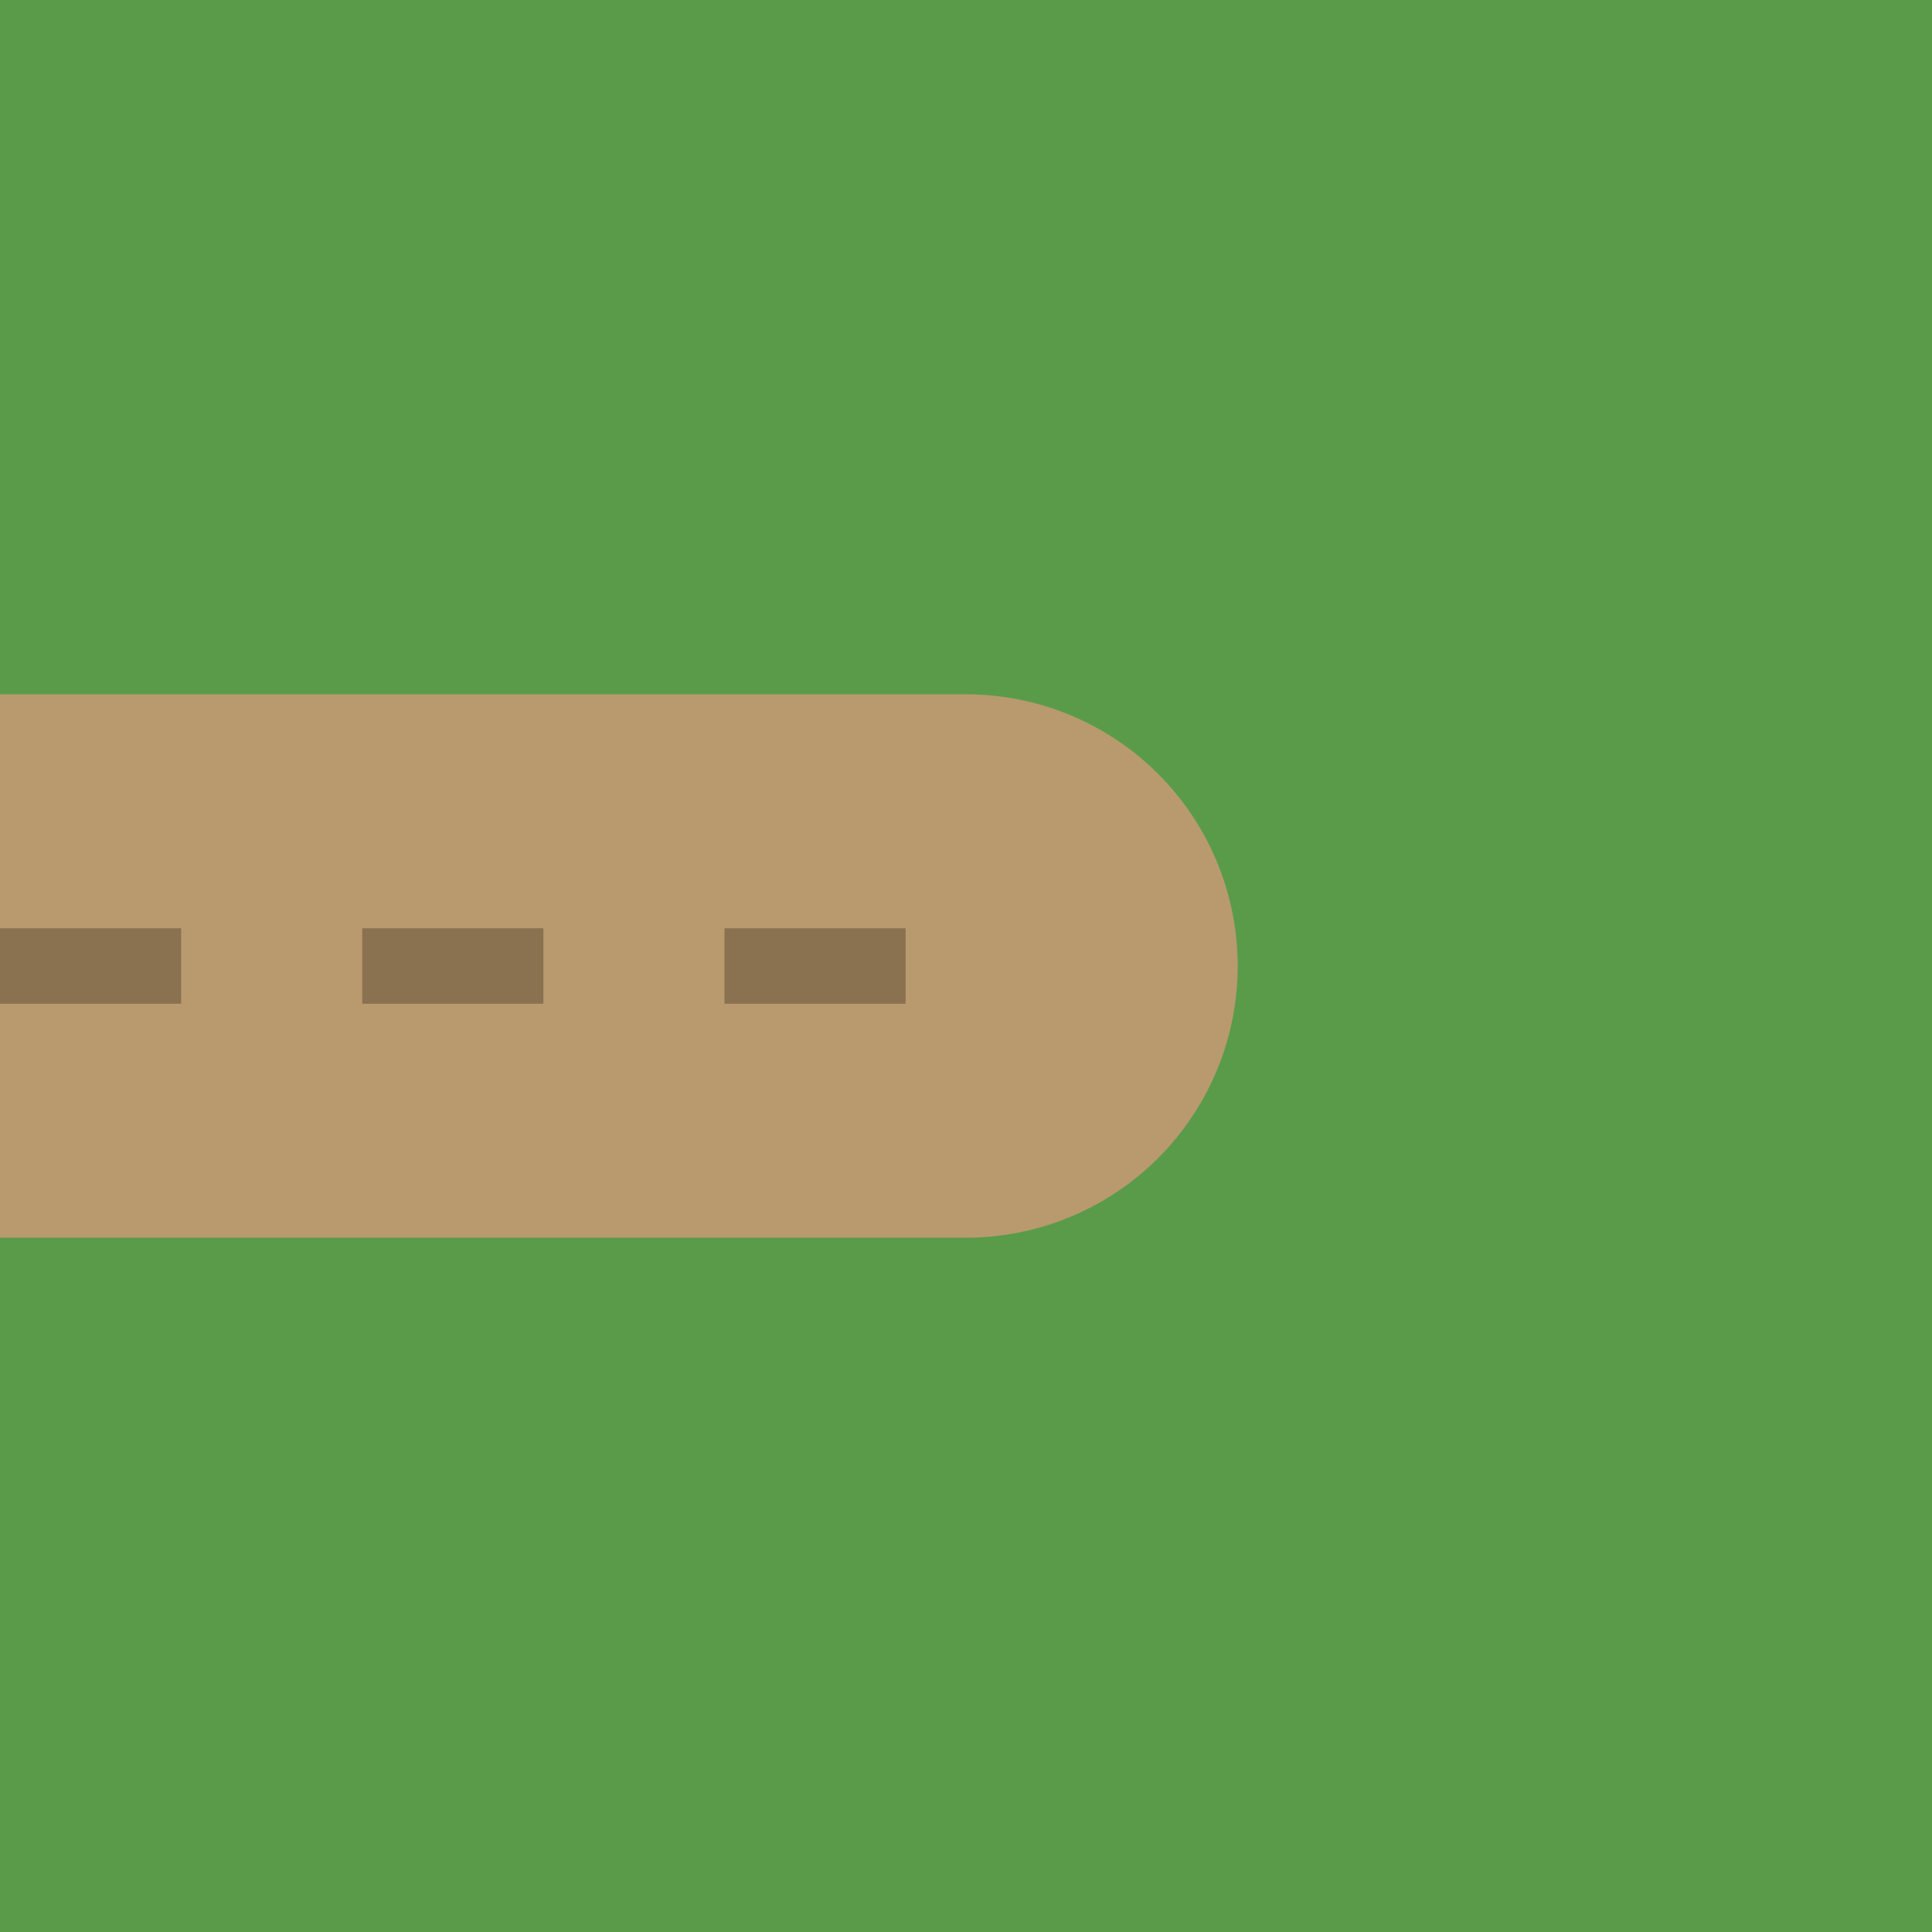
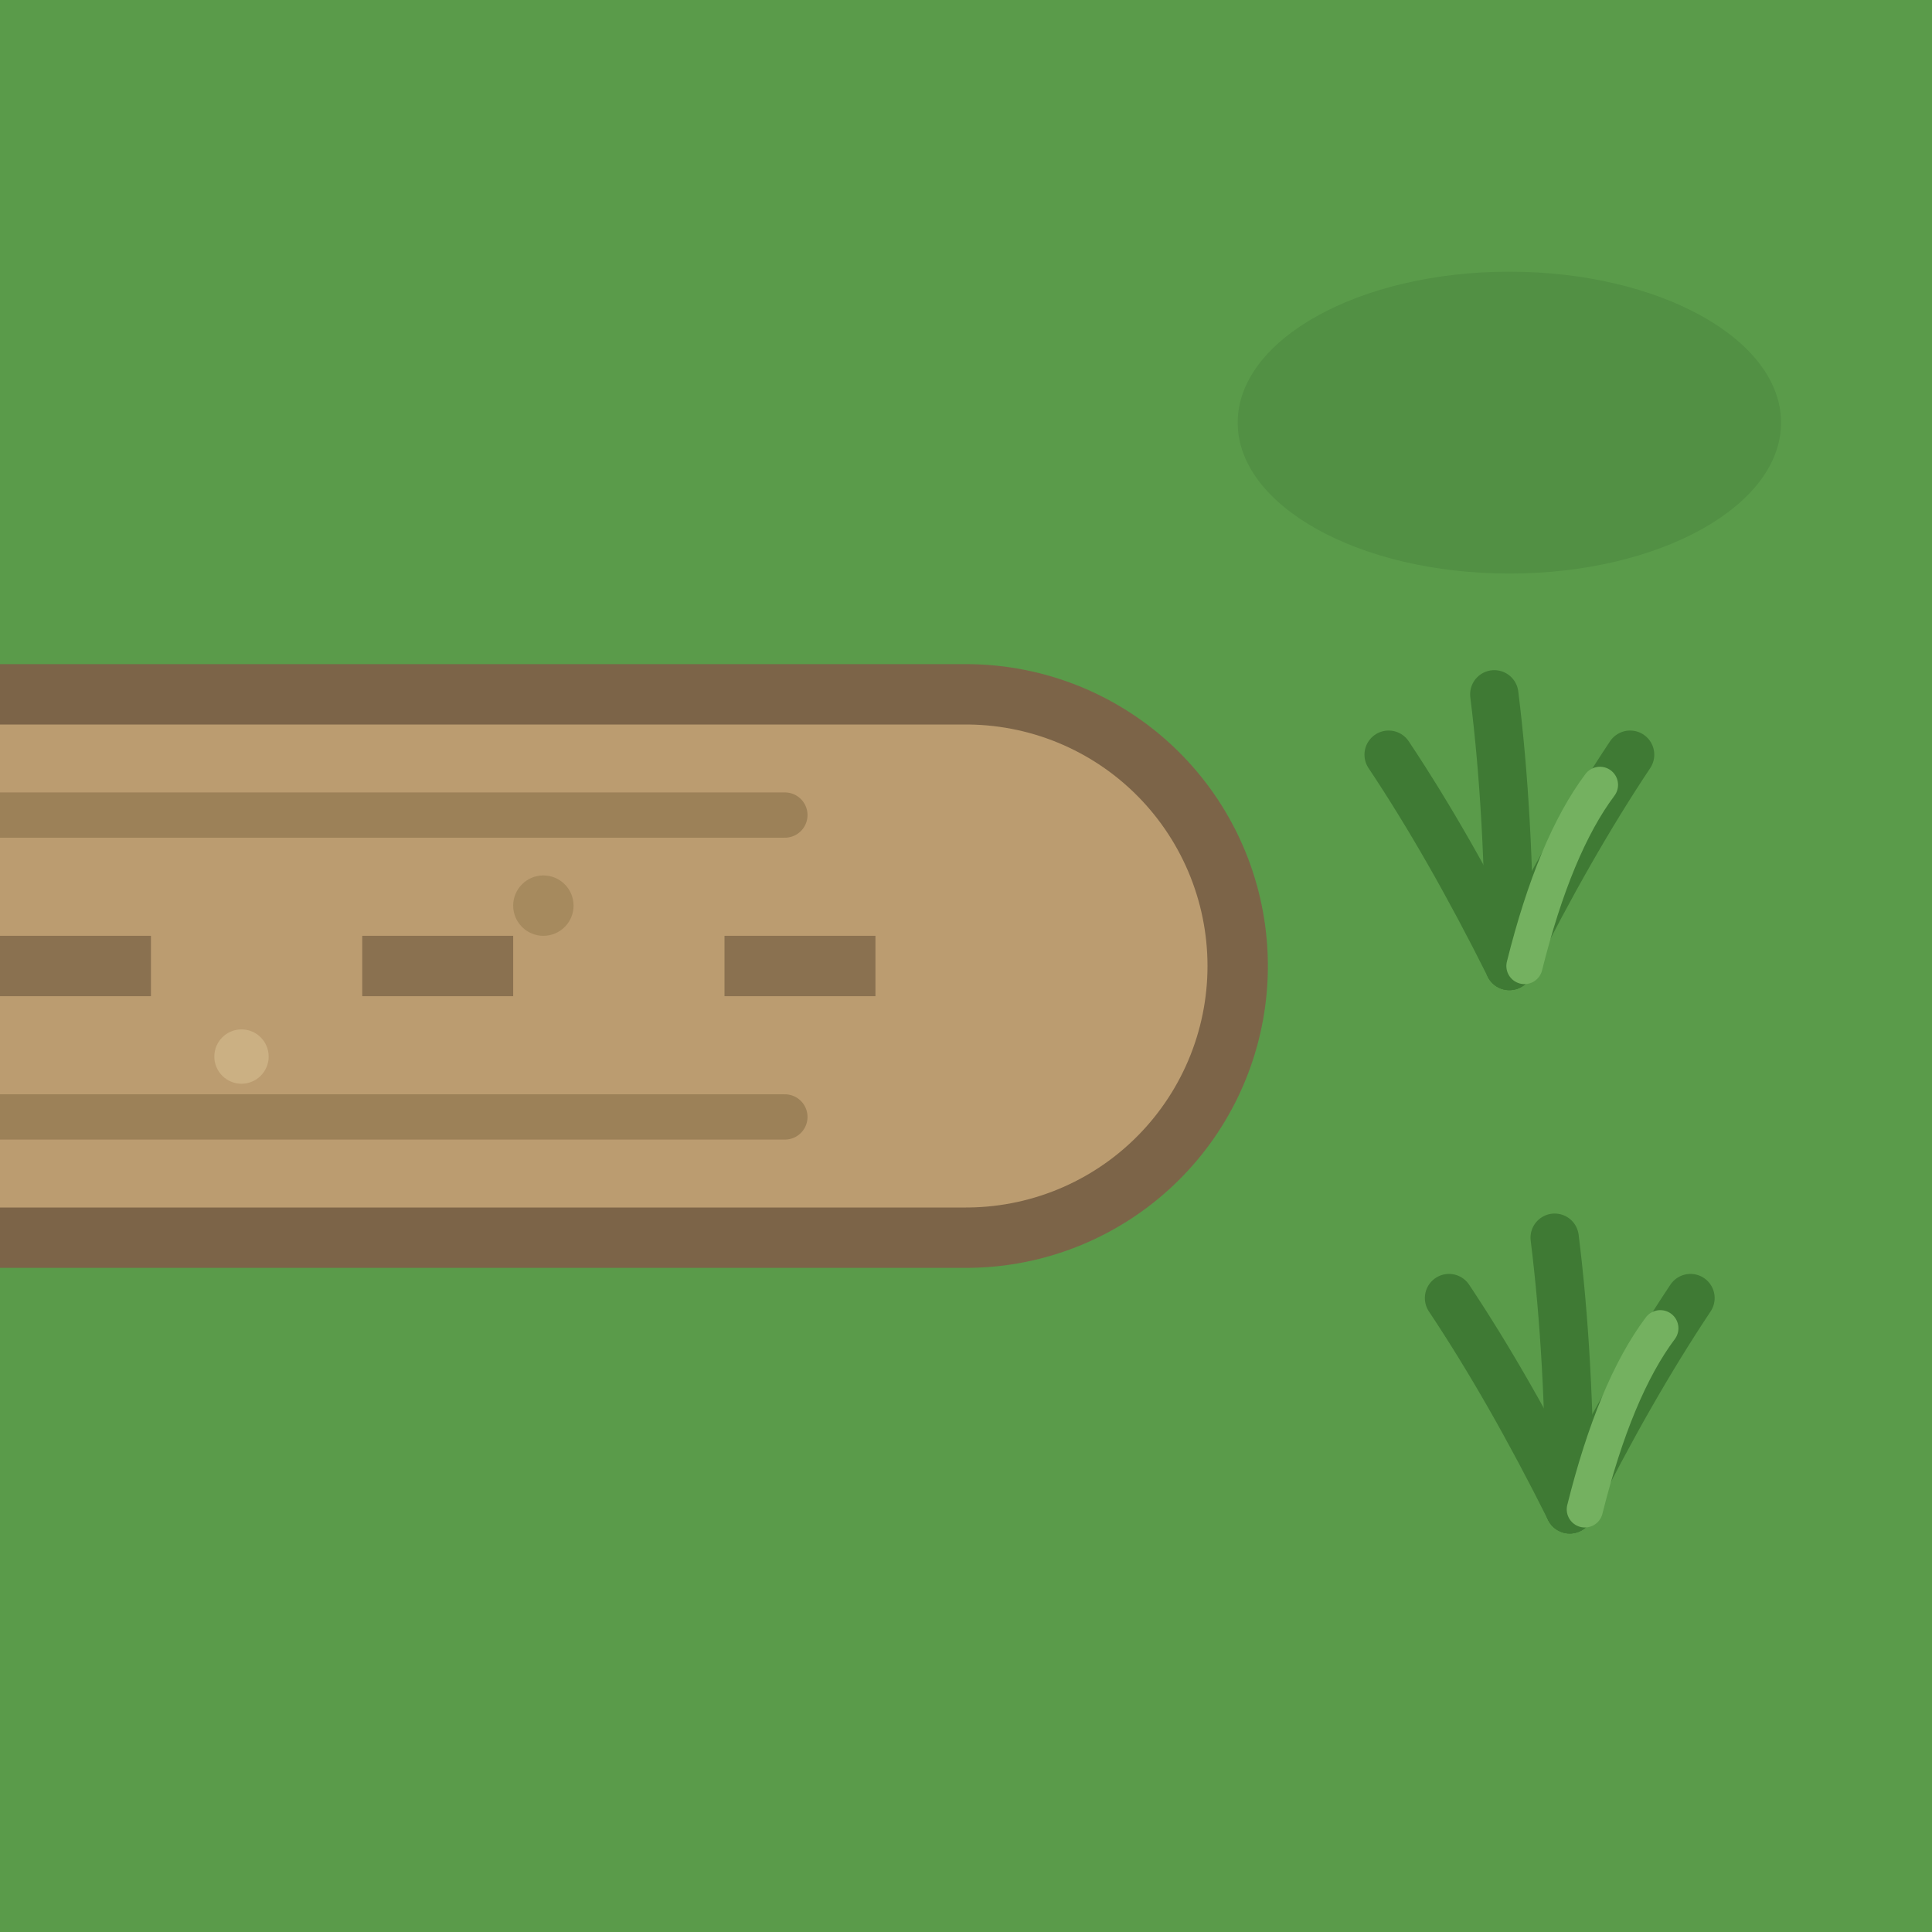
<svg xmlns="http://www.w3.org/2000/svg" viewBox="0 0 64 64">
+   <defs>
+     <g id="t" fill="none" stroke-linecap="round">
+       <path d="M0 0 Q-2 -4 -4 -7" stroke="#3f7a34" stroke-width="1.6" />
+       <path d="M0 0 Q0 -5 -0.5 -9" stroke="#3f7a34" stroke-width="1.6" />
+       <path d="M0 0 Q2 -4 4 -7" stroke="#3f7a34" stroke-width="1.6" />
+       <path d="M0.5 0 Q1.5 -4 3 -6" stroke="#74b160" stroke-width="1.2" />
+     </g>
+   </defs>
  <rect width="64" height="64" fill="#5a9b4a" />
-   <path d="M0 32 L32 32" stroke="#b89a6e" stroke-width="18" stroke-linecap="round" />
-   <path d="M0 32 L32 32" stroke="#8a7150" stroke-width="2.5" stroke-dasharray="6 6" />
+   <ellipse cx="50" cy="14" rx="9" ry="5" fill="#529044" />
+   <use href="#t" transform="translate(52 50)" />
+   <use href="#t" transform="translate(50 32)" />
+   <path d="M0 32 L32 32" stroke="#7c6448" stroke-width="20" fill="none" stroke-linecap="round" />
+   <path d="M0 32 L32 32" stroke="#bb9c70" stroke-width="16" fill="none" stroke-linecap="round" />
+   <g stroke="#9c8158" stroke-width="1.5" fill="none" stroke-linecap="round">
+     <path d="M0 27 L26 27" />
+     <path d="M0 37 L26 37" />
+   </g>
+   <path d="M0 32 L30 32" stroke="#8a7150" stroke-width="2" stroke-dasharray="5 7" fill="none" />
+   <circle cx="18" cy="30" r="1" fill="#a68a5e" />
+   <circle cx="8" cy="35" r="0.9" fill="#cbb083" />
</svg>
